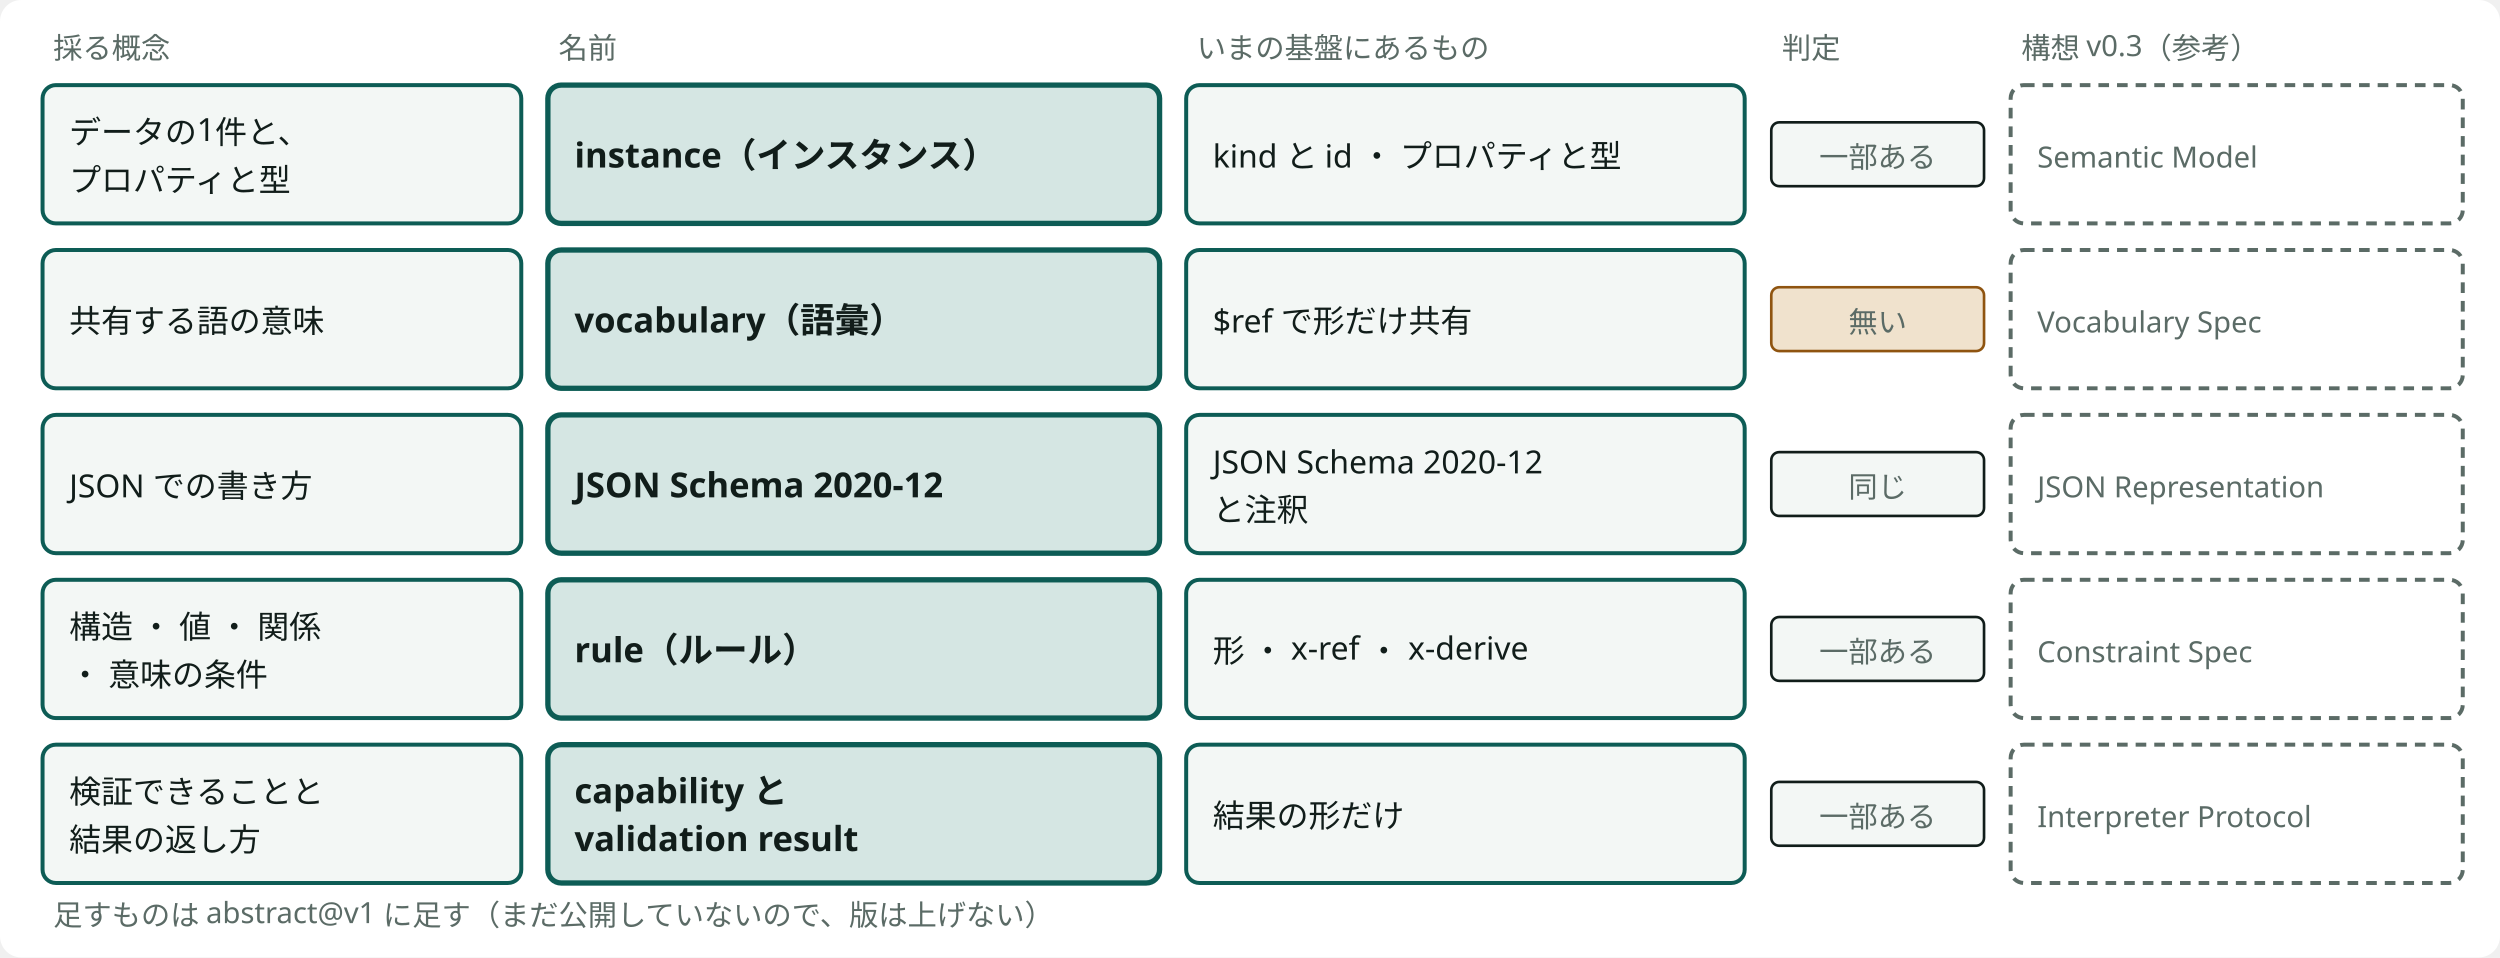
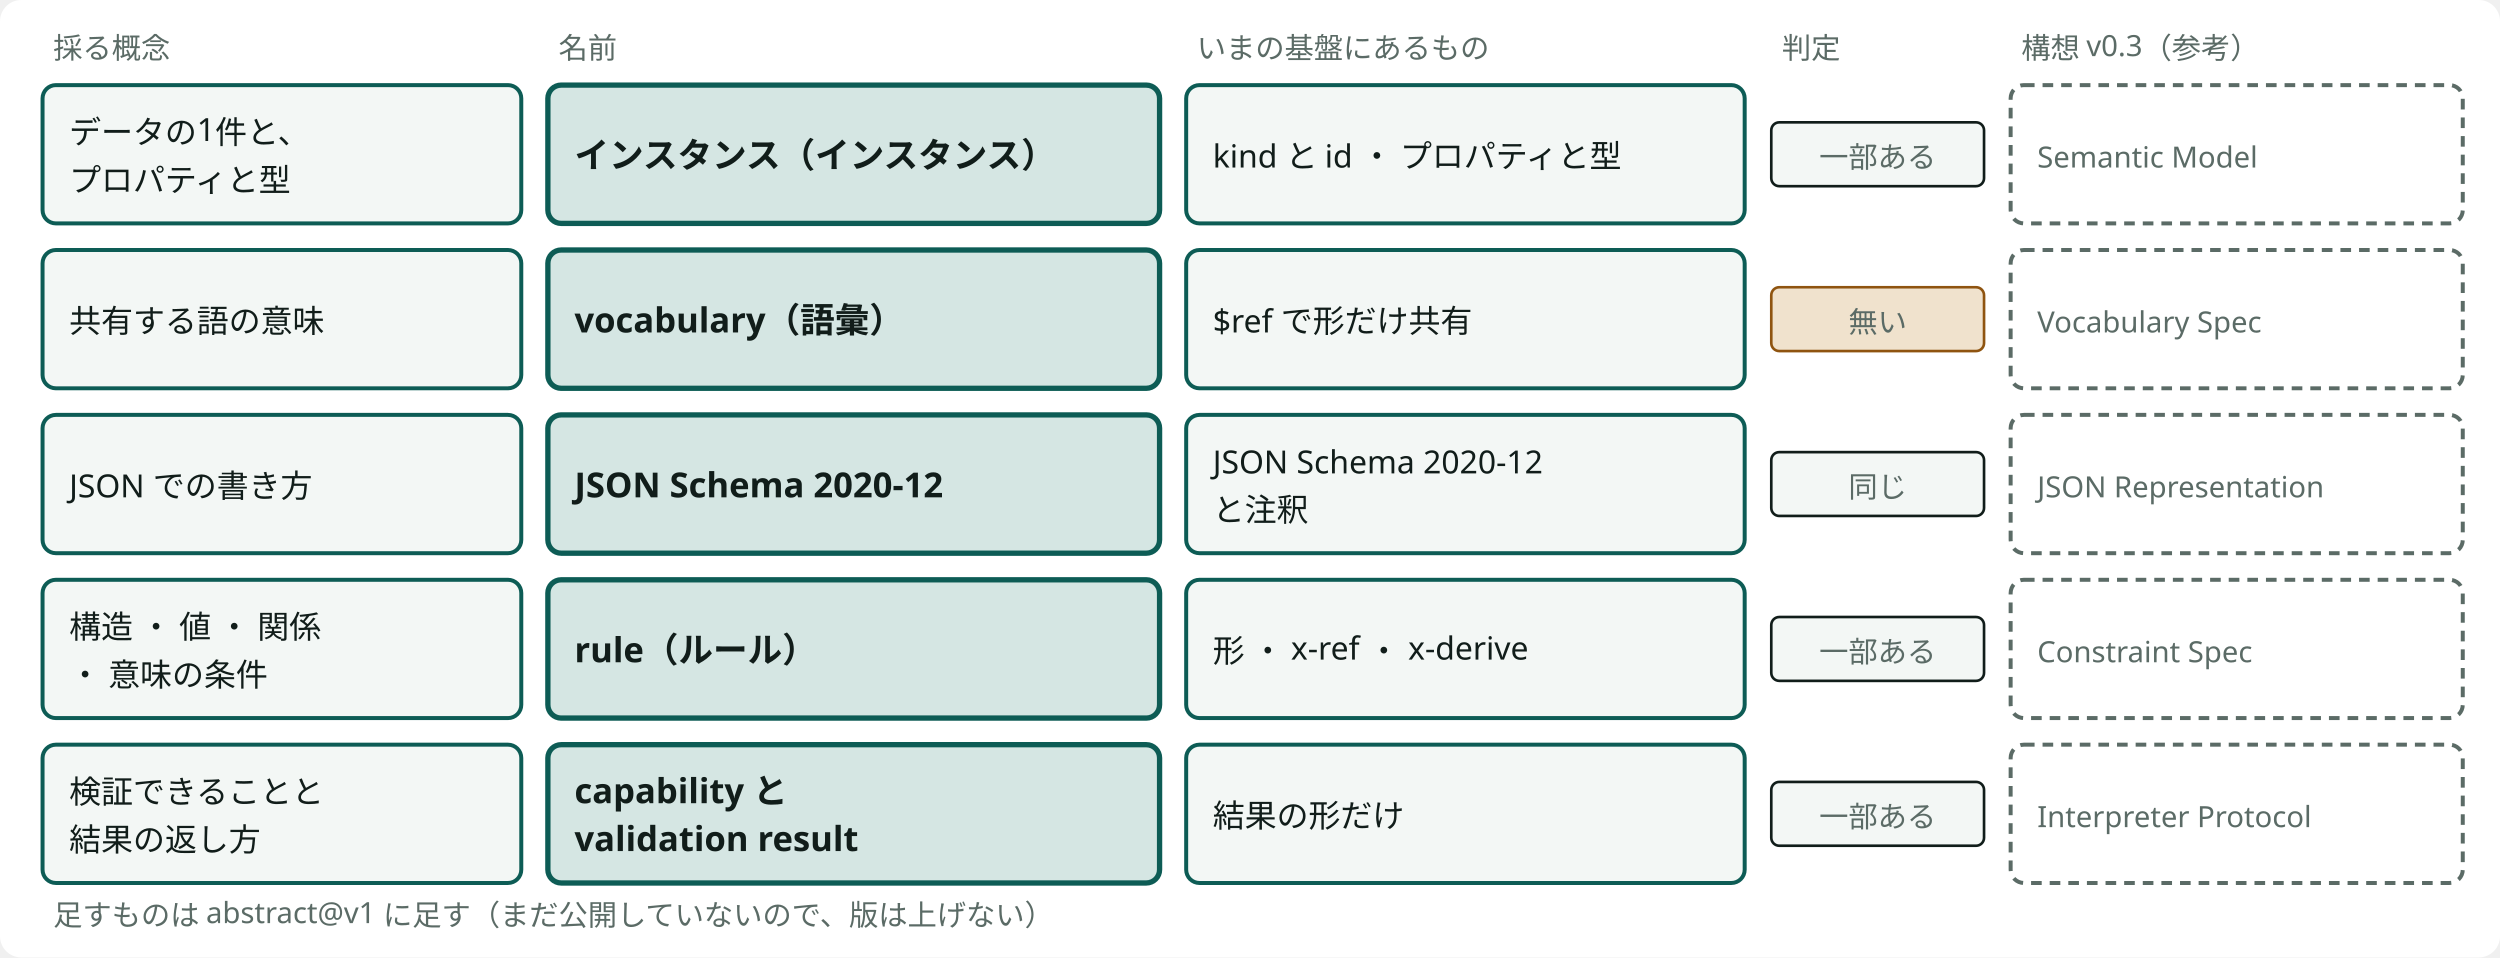
<svg viewBox="0 0 940 360" style="min-width:780px" role="img" aria-label="抽象の仕様に採る概念と名前と、いまの基盤の対応" class="dsvg">
  <style data-dsvg="dark">.dsvg .canvas{fill:var(--dsvg-area-fill,#FFFFFF)}.dsvg .note{fill:var(--dsvg-ink-soft,#5B6B66);font-size:11px}.dsvg .box{fill:var(--dsvg-box-fill,#F3F7F5);stroke:var(--dsvg-accent,#0D5C55)}.dsvg .label{fill:var(--dsvg-ink,#111D1A);font-size:12px}.dsvg .box.focus{fill:var(--dsvg-accent-bg,#D5E6E3);stroke:var(--dsvg-accent,#0D5C55)}.dsvg .title{fill:var(--dsvg-ink,#111D1A);font-size:13px;font-weight:700}.dsvg .badge{fill:var(--dsvg-box-fill,#F3F7F5);stroke:var(--dsvg-ink,#111D1A)}.dsvg .boundary{stroke:var(--dsvg-ink-soft,#5B6B66)}.dsvg .badge.warn{fill:var(--dsvg-warn-bg,#F0E2CD);stroke:var(--dsvg-warn,#8F5410)}@media (prefers-color-scheme:dark){:root:not([data-theme="light"]) .dsvg,.dsvg:root:not([data-theme="light"]){--dsvg-area-fill:#22302D;--dsvg-ink-soft:#9DADA8;--dsvg-box-fill:#16211E;--dsvg-accent:#6CC9B8;--dsvg-ink:#E6EEEB;--dsvg-accent-bg:#173330;--dsvg-warn-bg:#33281A;--dsvg-warn:#D9A35F}}:root[data-theme="dark"] .dsvg{--dsvg-area-fill:#22302D;--dsvg-ink-soft:#9DADA8;--dsvg-box-fill:#16211E;--dsvg-accent:#6CC9B8;--dsvg-ink:#E6EEEB;--dsvg-accent-bg:#173330;--dsvg-warn-bg:#33281A;--dsvg-warn:#D9A35F}</style>
  <rect data-dsvg="canvas" class="canvas" x="0.0" y="0.0" width="940.0" height="360.0" fill="#FFFFFF" rx="8" />
  <text class="note" x="20" y="22" font-family="Noto Sans JP, Hiragino Kaku Gothic ProN, sans-serif" font-size="11" fill="#5B6B66">採る概念</text>
  <text class="note" x="210" y="22" font-family="Noto Sans JP, Hiragino Kaku Gothic ProN, sans-serif" font-size="11" fill="#5B6B66">名前</text>
  <text class="note" x="450" y="22" font-family="Noto Sans JP, Hiragino Kaku Gothic ProN, sans-serif" font-size="11" fill="#5B6B66">いまの基盤にあるもの</text>
  <text class="note" x="670" y="22" font-family="Noto Sans JP, Hiragino Kaku Gothic ProN, sans-serif" font-size="11" fill="#5B6B66">判定</text>
  <text class="note" x="760" y="22" font-family="Noto Sans JP, Hiragino Kaku Gothic ProN, sans-serif" font-size="11" fill="#5B6B66">構想 v0.3（参考）</text>
  <rect class="box" x="16" y="32" width="180" height="52" fill="#F3F7F5" stroke="#0D5C55" stroke-width="1.5" rx="5" />
  <text class="label" x="26" y="54" font-family="Noto Sans JP, Hiragino Kaku Gothic ProN, sans-serif" font-size="12" fill="#111D1A">データの1件と、</text>
  <text class="label" x="26" y="72" font-family="Noto Sans JP, Hiragino Kaku Gothic ProN, sans-serif" font-size="12" fill="#111D1A">プロパティと型</text>
  <rect class="box focus" x="206" y="32" width="230" height="52" fill="#D5E6E3" stroke="#0D5C55" stroke-width="2" rx="5" />
-   <text class="title" x="216" y="63" font-family="Noto Sans JP, Hiragino Kaku Gothic ProN, sans-serif" font-size="13" font-weight="700" fill="#111D1A">instance（インスタンス）</text>
+   <text class="title" x="216" y="63" font-family="Noto Sans JP, Hiragino Kaku Gothic ProN, sans-serif" font-size="13" font-weight="700" fill="#111D1A">インスタンス（インスタンス）</text>
  <rect class="box" x="446" y="32" width="210" height="52" fill="#F3F7F5" stroke="#0D5C55" stroke-width="1.5" rx="5" />
  <text class="label" x="456" y="63" font-family="Noto Sans JP, Hiragino Kaku Gothic ProN, sans-serif" font-size="12" fill="#111D1A">kind と id ・ プロパティと型</text>
  <rect class="badge" x="666" y="46" width="80" height="24" fill="#F3F7F5" stroke="#111D1A" stroke-width="1" rx="3" />
  <text class="note" x="706" y="63" text-anchor="middle" font-family="Noto Sans JP, Hiragino Kaku Gothic ProN, sans-serif" font-size="11" fill="#5B6B66">一部ある</text>
  <rect class="boundary" x="756" y="32" width="170" height="52" fill="none" stroke="#5B6B66" stroke-width="1.5" stroke-dasharray="4 3" rx="5" />
  <text class="note" x="766" y="63" font-family="Noto Sans JP, Hiragino Kaku Gothic ProN, sans-serif" font-size="11" fill="#5B6B66">Semantic Model</text>
  <rect class="box" x="16" y="94" width="180" height="52" fill="#F3F7F5" stroke="#0D5C55" stroke-width="1.5" rx="5" />
  <text class="label" x="26" y="125" font-family="Noto Sans JP, Hiragino Kaku Gothic ProN, sans-serif" font-size="12" fill="#111D1A">共有する語の意味</text>
  <rect class="box focus" x="206" y="94" width="230" height="52" fill="#D5E6E3" stroke="#0D5C55" stroke-width="2" rx="5" />
  <text class="title" x="216" y="125" font-family="Noto Sans JP, Hiragino Kaku Gothic ProN, sans-serif" font-size="13" font-weight="700" fill="#111D1A">vocabulary（語彙）</text>
  <rect class="box" x="446" y="94" width="210" height="52" fill="#F3F7F5" stroke="#0D5C55" stroke-width="1.5" rx="5" />
  <text class="label" x="456" y="125" font-family="Noto Sans JP, Hiragino Kaku Gothic ProN, sans-serif" font-size="12" fill="#111D1A">$ref で形だけ共有</text>
  <rect class="badge warn" x="666" y="108" width="80" height="24" fill="#F0E2CD" stroke="#8F5410" stroke-width="1" rx="3" />
  <text class="note" x="706" y="125" text-anchor="middle" font-family="Noto Sans JP, Hiragino Kaku Gothic ProN, sans-serif" font-size="11" fill="#5B6B66">無い</text>
  <rect class="boundary" x="756" y="94" width="170" height="52" fill="none" stroke="#5B6B66" stroke-width="1.5" stroke-dasharray="4 3" rx="5" />
  <text class="note" x="766" y="125" font-family="Noto Sans JP, Hiragino Kaku Gothic ProN, sans-serif" font-size="11" fill="#5B6B66">Vocabulary Spec</text>
  <rect class="box" x="16" y="156" width="180" height="52" fill="#F3F7F5" stroke="#0D5C55" stroke-width="1.5" rx="5" />
  <text class="label" x="26" y="187" font-family="Noto Sans JP, Hiragino Kaku Gothic ProN, sans-serif" font-size="12" fill="#111D1A">JSON での書き方</text>
  <rect class="box focus" x="206" y="156" width="230" height="52" fill="#D5E6E3" stroke="#0D5C55" stroke-width="2" rx="5" />
  <text class="title" x="216" y="187" font-family="Noto Sans JP, Hiragino Kaku Gothic ProN, sans-serif" font-size="13" font-weight="700" fill="#111D1A">JSON Schema 2020-12</text>
  <rect class="box" x="446" y="156" width="210" height="52" fill="#F3F7F5" stroke="#0D5C55" stroke-width="1.5" rx="5" />
  <text class="label" x="456" y="178" font-family="Noto Sans JP, Hiragino Kaku Gothic ProN, sans-serif" font-size="12" fill="#111D1A">JSON Schema 2020-12</text>
  <text class="label" x="456" y="196" font-family="Noto Sans JP, Hiragino Kaku Gothic ProN, sans-serif" font-size="12" fill="#111D1A">と注釈</text>
  <rect class="badge" x="666" y="170" width="80" height="24" fill="#F3F7F5" stroke="#111D1A" stroke-width="1" rx="3" />
  <text class="note" x="706" y="187" text-anchor="middle" font-family="Noto Sans JP, Hiragino Kaku Gothic ProN, sans-serif" font-size="11" fill="#5B6B66">同じ</text>
  <rect class="boundary" x="756" y="156" width="170" height="52" fill="none" stroke="#5B6B66" stroke-width="1.5" stroke-dasharray="4 3" rx="5" />
  <text class="note" x="766" y="187" font-family="Noto Sans JP, Hiragino Kaku Gothic ProN, sans-serif" font-size="11" fill="#5B6B66">JSON Representation</text>
  <rect class="box" x="16" y="218" width="180" height="52" fill="#F3F7F5" stroke="#0D5C55" stroke-width="1.5" rx="5" />
  <text class="label" x="26" y="240" font-family="Noto Sans JP, Hiragino Kaku Gothic ProN, sans-serif" font-size="12" fill="#111D1A">構造 ・ 値 ・ 関係</text>
  <text class="label" x="26" y="258" font-family="Noto Sans JP, Hiragino Kaku Gothic ProN, sans-serif" font-size="12" fill="#111D1A">・ 意味の条件</text>
  <rect class="box focus" x="206" y="218" width="230" height="52" fill="#D5E6E3" stroke="#0D5C55" stroke-width="2" rx="5" />
  <text class="title" x="216" y="249" font-family="Noto Sans JP, Hiragino Kaku Gothic ProN, sans-serif" font-size="13" font-weight="700" fill="#111D1A">rule（ルール）</text>
  <rect class="box" x="446" y="218" width="210" height="52" fill="#F3F7F5" stroke="#0D5C55" stroke-width="1.5" rx="5" />
  <text class="label" x="456" y="249" font-family="Noto Sans JP, Hiragino Kaku Gothic ProN, sans-serif" font-size="12" fill="#111D1A">形 ・ x-ref ・ x-derive</text>
  <rect class="badge" x="666" y="232" width="80" height="24" fill="#F3F7F5" stroke="#111D1A" stroke-width="1" rx="3" />
  <text class="note" x="706" y="249" text-anchor="middle" font-family="Noto Sans JP, Hiragino Kaku Gothic ProN, sans-serif" font-size="11" fill="#5B6B66">一部ある</text>
  <rect class="boundary" x="756" y="218" width="170" height="52" fill="none" stroke="#5B6B66" stroke-width="1.5" stroke-dasharray="4 3" rx="5" />
  <text class="note" x="766" y="249" font-family="Noto Sans JP, Hiragino Kaku Gothic ProN, sans-serif" font-size="11" fill="#5B6B66">Constraint Spec</text>
  <rect class="box" x="16" y="280" width="180" height="52" fill="#F3F7F5" stroke="#0D5C55" stroke-width="1.5" rx="5" />
  <text class="label" x="26" y="302" font-family="Noto Sans JP, Hiragino Kaku Gothic ProN, sans-serif" font-size="12" fill="#111D1A">検証できることと</text>
  <text class="label" x="26" y="320" font-family="Noto Sans JP, Hiragino Kaku Gothic ProN, sans-serif" font-size="12" fill="#111D1A">結果の返し方</text>
  <rect class="box focus" x="206" y="280" width="230" height="52" fill="#D5E6E3" stroke="#0D5C55" stroke-width="2" rx="5" />
  <text class="title" x="216" y="302" font-family="Noto Sans JP, Hiragino Kaku Gothic ProN, sans-serif" font-size="13" font-weight="700" fill="#111D1A">capability と</text>
  <text class="title" x="216" y="320" font-family="Noto Sans JP, Hiragino Kaku Gothic ProN, sans-serif" font-size="13" font-weight="700" fill="#111D1A">validation result</text>
  <rect class="box" x="446" y="280" width="210" height="52" fill="#F3F7F5" stroke="#0D5C55" stroke-width="1.5" rx="5" />
  <text class="label" x="456" y="311" font-family="Noto Sans JP, Hiragino Kaku Gothic ProN, sans-serif" font-size="12" fill="#111D1A">結果の形だけ</text>
  <rect class="badge" x="666" y="294" width="80" height="24" fill="#F3F7F5" stroke="#111D1A" stroke-width="1" rx="3" />
  <text class="note" x="706" y="311" text-anchor="middle" font-family="Noto Sans JP, Hiragino Kaku Gothic ProN, sans-serif" font-size="11" fill="#5B6B66">一部ある</text>
  <rect class="boundary" x="756" y="280" width="170" height="52" fill="none" stroke="#5B6B66" stroke-width="1.5" stroke-dasharray="4 3" rx="5" />
  <text class="note" x="766" y="311" font-family="Noto Sans JP, Hiragino Kaku Gothic ProN, sans-serif" font-size="11" fill="#5B6B66">Interpreter Protocol</text>
  <text class="note" x="20" y="348" font-family="Noto Sans JP, Hiragino Kaku Gothic ProN, sans-serif" font-size="11" fill="#5B6B66">足すものは abstract@v1 に足す（まだ公開していないので、版は上げない）</text>
</svg>
